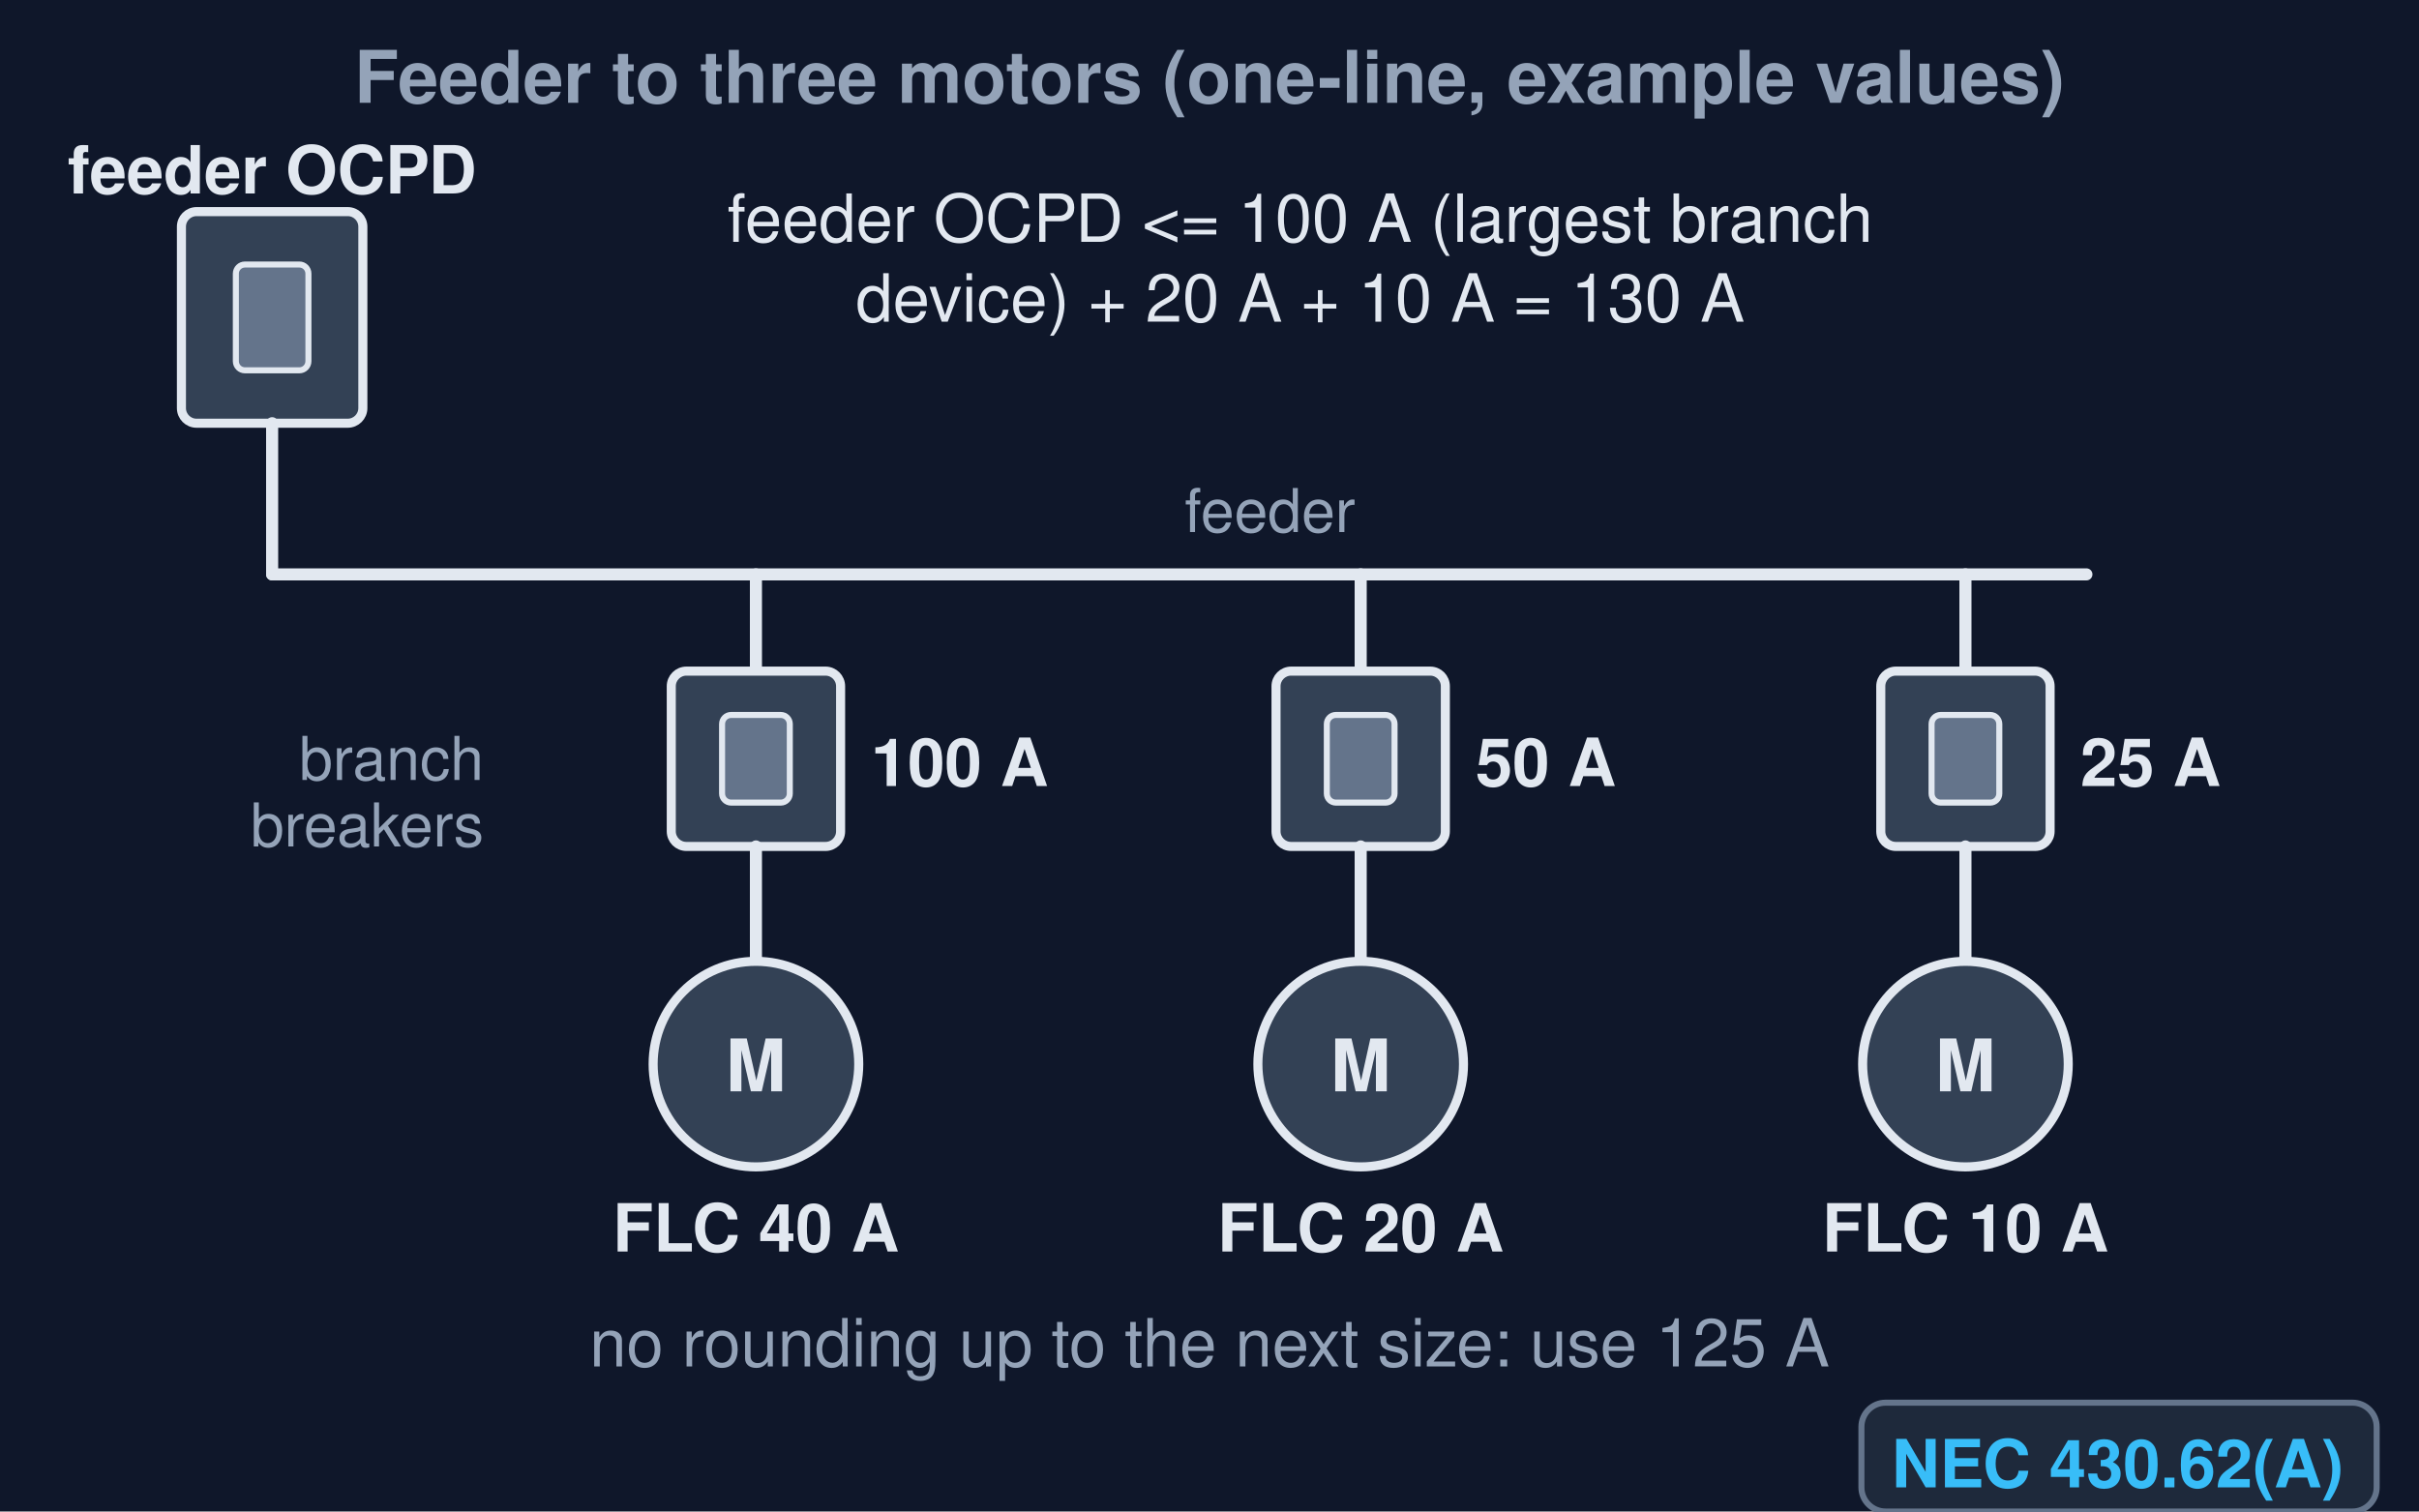
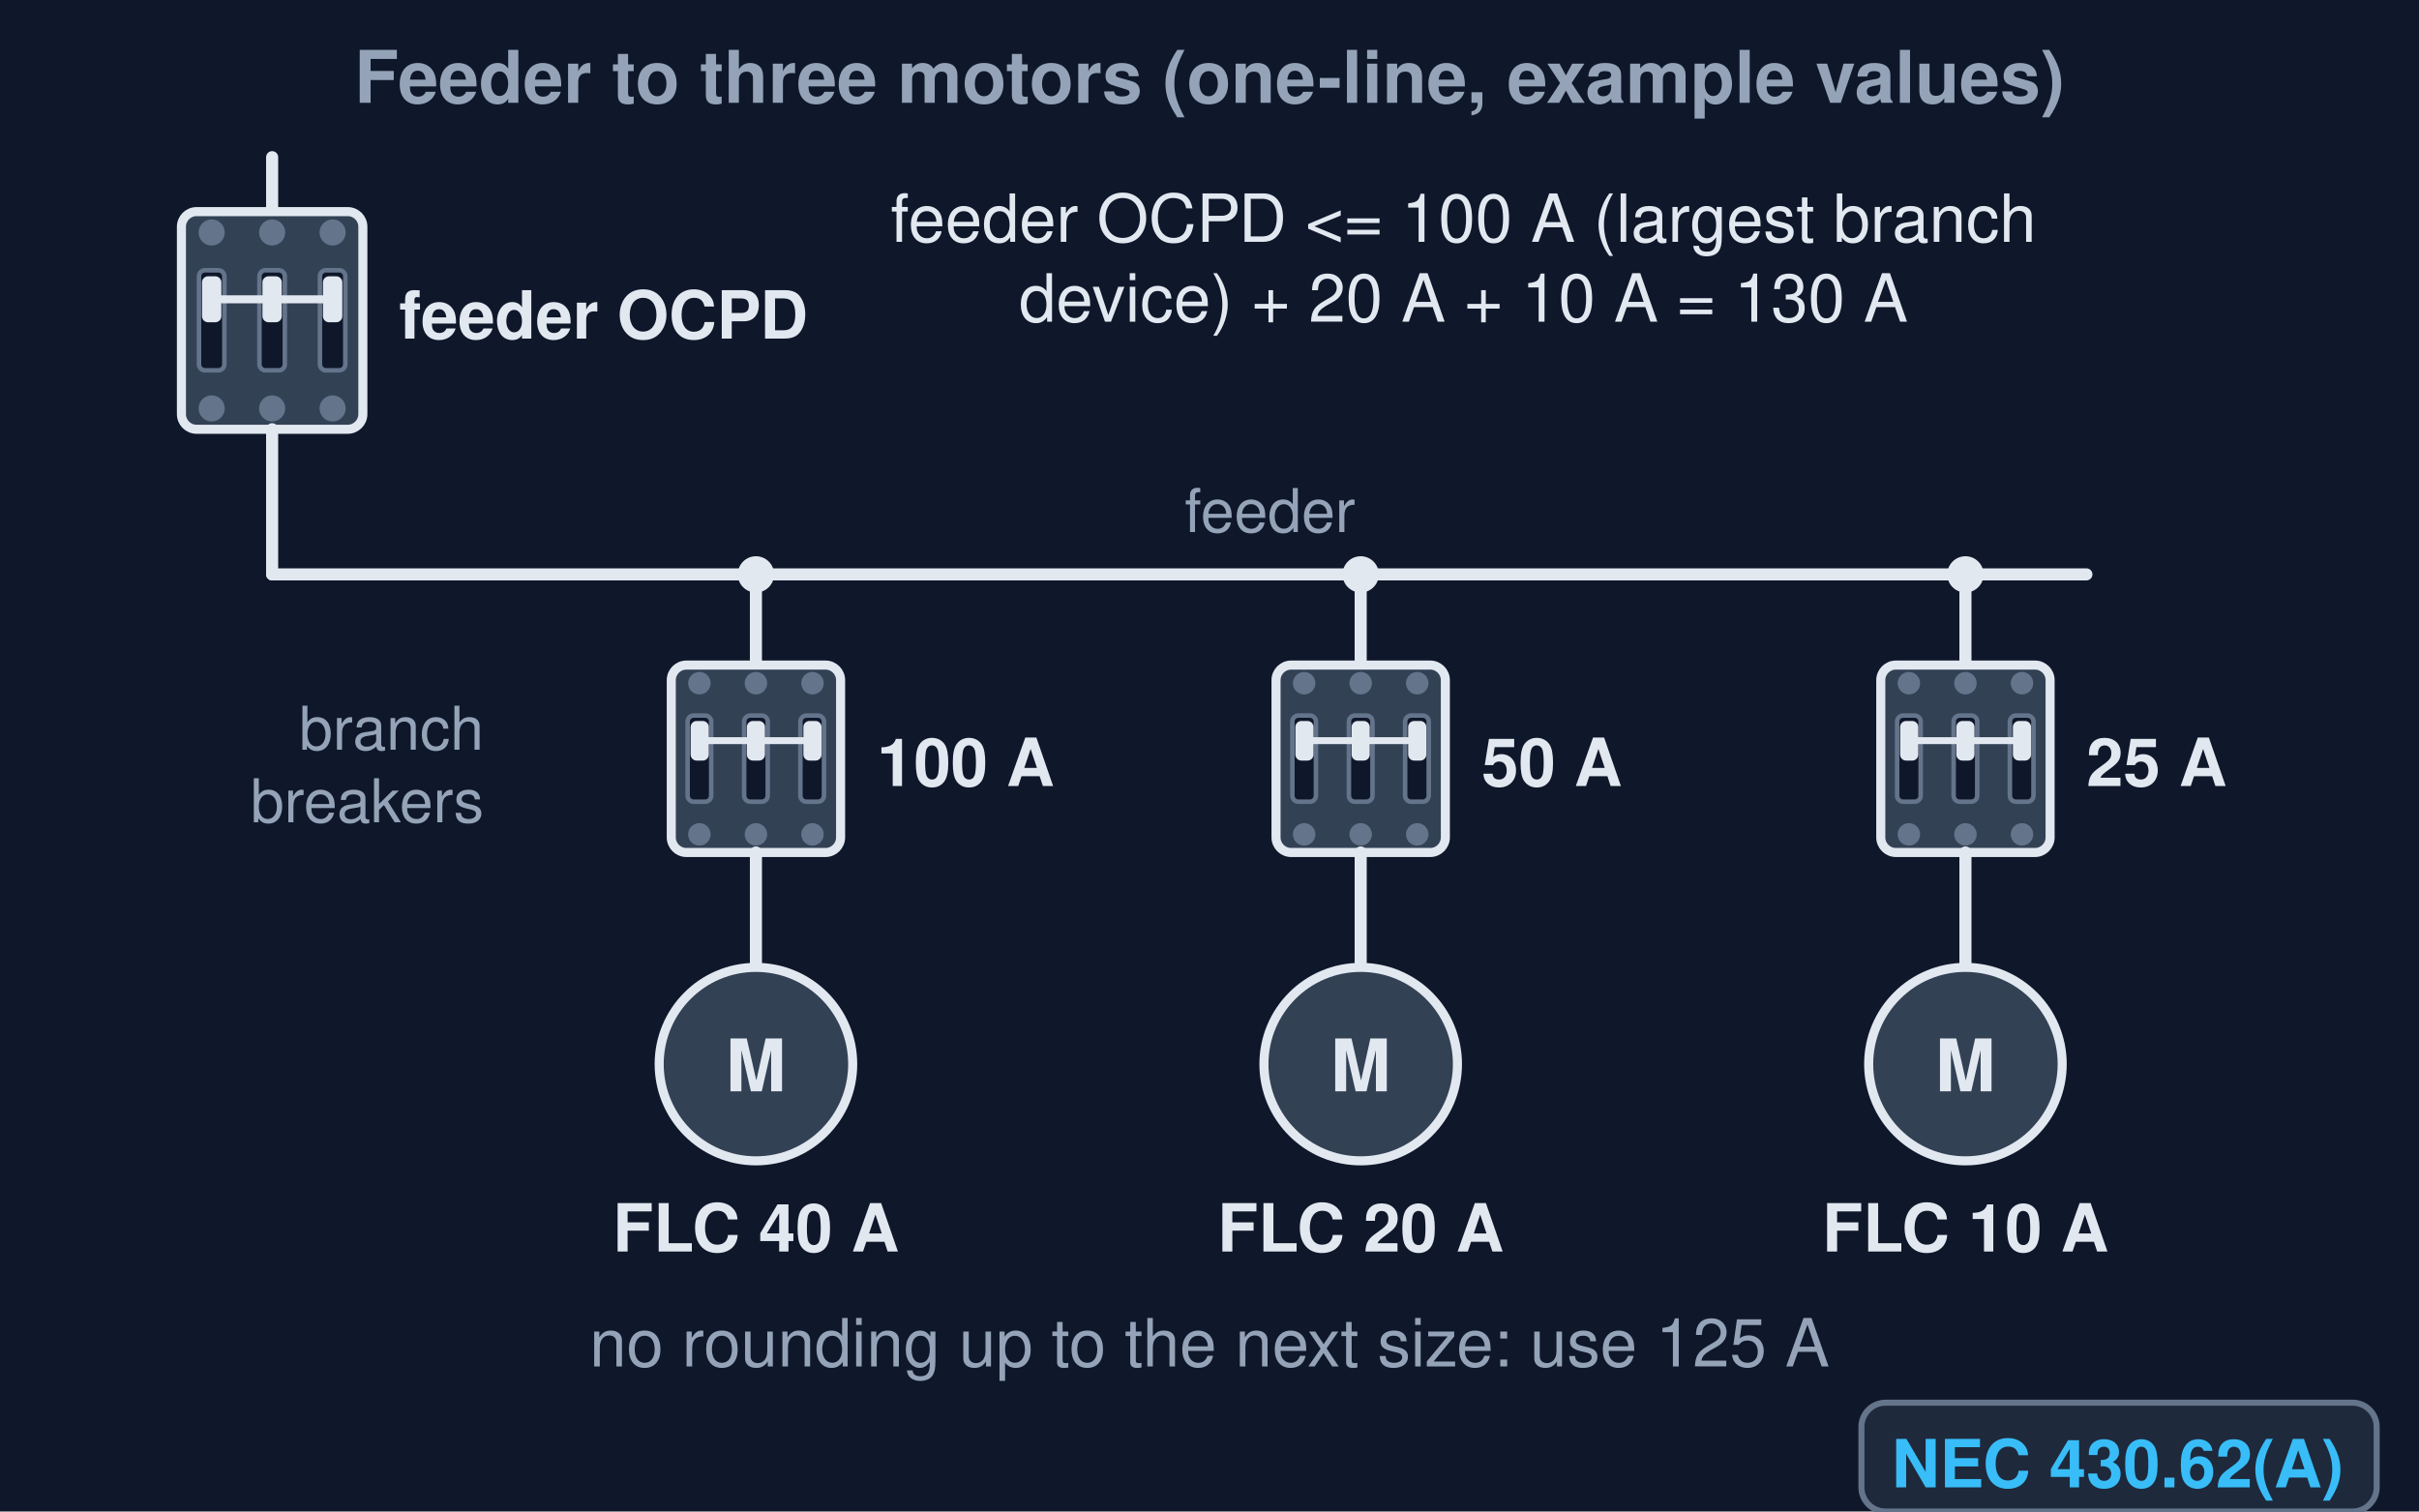
<svg xmlns="http://www.w3.org/2000/svg" width="800" height="500" viewBox="0 0 800 500">
  <rect x="0.0" y="0.0" width="800.0" height="500.0" rx="0" fill="#0f172a" fill-opacity="1.0" stroke="none" stroke-width="2" />
  <text x="400.0" y="34.0" font-family="Helvetica, Arial, sans-serif" font-size="24" font-weight="bold" fill="#94a3b8" text-anchor="middle">Feeder to three motors (one-line, example values)</text>
-   <rect x="60.0" y="70.0" width="60.0" height="70.0" rx="5" fill="#334155" fill-opacity="1.0" stroke="#e2e8f0" stroke-width="3" />
-   <rect x="78.0" y="87.5" width="24.0" height="35.0" rx="3" fill="#64748b" fill-opacity="1.0" stroke="#e2e8f0" stroke-width="2" />
-   <text x="90.0" y="64.0" font-family="Helvetica, Arial, sans-serif" font-size="22" font-weight="bold" fill="#e2e8f0" text-anchor="middle">feeder OCPD</text>
-   <line x1="90.0" y1="140.0" x2="90.0" y2="190.0" stroke="#e2e8f0" stroke-width="4" stroke-linecap="round" stroke-opacity="1.0" />
+   <line x1="90.0" y1="52.0" x2="90.0" y2="70.0" stroke="#e2e8f0" stroke-width="4" stroke-linecap="round" stroke-opacity="1.0" />
+   <rect x="60.0" y="70.0" width="60.0" height="72.0" rx="5" fill="#334155" fill-opacity="1.0" stroke="#e2e8f0" stroke-width="3" />
+   <circle cx="70.0" cy="76.9" r="4.32" fill="#64748b" stroke="none" stroke-width="2" />
+   <circle cx="90.0" cy="76.9" r="4.32" fill="#64748b" stroke="none" stroke-width="2" />
+   <circle cx="110.0" cy="76.9" r="4.32" fill="#64748b" stroke="none" stroke-width="2" />
+   <circle cx="70.0" cy="135.1" r="4.32" fill="#64748b" stroke="none" stroke-width="2" />
+   <circle cx="90.0" cy="135.1" r="4.32" fill="#64748b" stroke="none" stroke-width="2" />
+   <circle cx="110.0" cy="135.1" r="4.32" fill="#64748b" stroke="none" stroke-width="2" />
+   <rect x="65.8" y="89.4" width="8.4" height="33.1" rx="2" fill="#0f172a" fill-opacity="1.0" stroke="#64748b" stroke-width="1.5" />
+   <rect x="66.8" y="91.4" width="6.4" height="15.2" rx="2" fill="#e2e8f0" fill-opacity="1.0" stroke="none" stroke-width="2" />
+   <rect x="85.8" y="89.4" width="8.4" height="33.1" rx="2" fill="#0f172a" fill-opacity="1.0" stroke="#64748b" stroke-width="1.5" />
+   <rect x="86.8" y="91.4" width="6.4" height="15.2" rx="2" fill="#e2e8f0" fill-opacity="1.0" stroke="none" stroke-width="2" />
+   <rect x="105.8" y="89.4" width="8.4" height="33.1" rx="2" fill="#0f172a" fill-opacity="1.0" stroke="#64748b" stroke-width="1.5" />
+   <rect x="106.8" y="91.4" width="6.4" height="15.2" rx="2" fill="#e2e8f0" fill-opacity="1.0" stroke="none" stroke-width="2" />
+   <line x1="70.0" y1="99.0" x2="110.0" y2="99.0" stroke="#e2e8f0" stroke-width="2.65" stroke-linecap="round" stroke-opacity="1.0" />
+   <text x="132.0" y="112.0" font-family="Helvetica, Arial, sans-serif" font-size="22" font-weight="bold" fill="#e2e8f0" text-anchor="start">feeder OCPD</text>
+   <line x1="90.0" y1="142.0" x2="90.0" y2="190.0" stroke="#e2e8f0" stroke-width="4" stroke-linecap="round" stroke-opacity="1.0" />
  <line x1="90.0" y1="190.0" x2="690.0" y2="190.0" stroke="#e2e8f0" stroke-width="4" stroke-linecap="round" stroke-opacity="1.0" />
-   <line x1="250.0" y1="190.0" x2="250.0" y2="222.0" stroke="#e2e8f0" stroke-width="4" stroke-linecap="round" stroke-opacity="1.0" />
-   <rect x="222.0" y="222.0" width="56.0" height="58.0" rx="5" fill="#334155" fill-opacity="1.0" stroke="#e2e8f0" stroke-width="3" />
-   <rect x="238.8" y="236.5" width="22.4" height="29.0" rx="3" fill="#64748b" fill-opacity="1.0" stroke="#e2e8f0" stroke-width="2" />
-   <text x="288.0" y="260.0" font-family="Helvetica, Arial, sans-serif" font-size="22" font-weight="bold" fill="#e2e8f0" text-anchor="start">100 A</text>
-   <line x1="250.0" y1="280.0" x2="250.0" y2="320.0" stroke="#e2e8f0" stroke-width="4" stroke-linecap="round" stroke-opacity="1.0" />
-   <circle cx="250.0" cy="352.0" r="34" fill="#334155" stroke="#e2e8f0" stroke-width="3" />
+   <circle cx="250.0" cy="190.0" r="6" fill="#e2e8f0" stroke="none" stroke-width="2" />
+   <line x1="250.0" y1="190.0" x2="250.0" y2="220.0" stroke="#e2e8f0" stroke-width="4" stroke-linecap="round" stroke-opacity="1.0" />
+   <rect x="222.0" y="220.0" width="56.0" height="62.0" rx="5" fill="#334155" fill-opacity="1.0" stroke="#e2e8f0" stroke-width="3" />
+   <circle cx="231.3" cy="226.0" r="3.72" fill="#64748b" stroke="none" stroke-width="2" />
+   <circle cx="250.0" cy="226.0" r="3.72" fill="#64748b" stroke="none" stroke-width="2" />
+   <circle cx="268.7" cy="226.0" r="3.72" fill="#64748b" stroke="none" stroke-width="2" />
+   <circle cx="231.3" cy="276.0" r="3.72" fill="#64748b" stroke="none" stroke-width="2" />
+   <circle cx="250.0" cy="276.0" r="3.72" fill="#64748b" stroke="none" stroke-width="2" />
+   <circle cx="268.7" cy="276.0" r="3.72" fill="#64748b" stroke="none" stroke-width="2" />
+   <rect x="227.4" y="236.7" width="7.8" height="28.5" rx="2" fill="#0f172a" fill-opacity="1.0" stroke="#64748b" stroke-width="1.5" />
+   <rect x="228.4" y="238.5" width="6.0" height="13.1" rx="2" fill="#e2e8f0" fill-opacity="1.0" stroke="none" stroke-width="2" />
+   <rect x="246.1" y="236.7" width="7.8" height="28.5" rx="2" fill="#0f172a" fill-opacity="1.0" stroke="#64748b" stroke-width="1.5" />
+   <rect x="247.0" y="238.5" width="6.0" height="13.1" rx="2" fill="#e2e8f0" fill-opacity="1.0" stroke="none" stroke-width="2" />
+   <rect x="264.7" y="236.7" width="7.8" height="28.5" rx="2" fill="#0f172a" fill-opacity="1.0" stroke="#64748b" stroke-width="1.5" />
+   <rect x="265.7" y="238.5" width="6.0" height="13.1" rx="2" fill="#e2e8f0" fill-opacity="1.0" stroke="none" stroke-width="2" />
+   <line x1="231.3" y1="245.0" x2="268.7" y2="245.0" stroke="#e2e8f0" stroke-width="2.282" stroke-linecap="round" stroke-opacity="1.0" />
+   <text x="290.0" y="260.0" font-family="Helvetica, Arial, sans-serif" font-size="22" font-weight="bold" fill="#e2e8f0" text-anchor="start">100 A</text>
+   <line x1="250.0" y1="282.0" x2="250.0" y2="320.0" stroke="#e2e8f0" stroke-width="4" stroke-linecap="round" stroke-opacity="1.0" />
+   <circle cx="250.0" cy="352.0" r="32" fill="#334155" stroke="#e2e8f0" stroke-width="3" />
  <text x="250.0" y="361.0" font-family="Helvetica, Arial, sans-serif" font-size="24" font-weight="bold" fill="#e2e8f0" text-anchor="middle">M</text>
  <text x="250.0" y="414.0" font-family="Helvetica, Arial, sans-serif" font-size="22" font-weight="bold" fill="#e2e8f0" text-anchor="middle">FLC 40 A</text>
-   <line x1="450.0" y1="190.0" x2="450.0" y2="222.0" stroke="#e2e8f0" stroke-width="4" stroke-linecap="round" stroke-opacity="1.0" />
-   <rect x="422.0" y="222.0" width="56.0" height="58.0" rx="5" fill="#334155" fill-opacity="1.0" stroke="#e2e8f0" stroke-width="3" />
-   <rect x="438.8" y="236.5" width="22.4" height="29.0" rx="3" fill="#64748b" fill-opacity="1.0" stroke="#e2e8f0" stroke-width="2" />
-   <text x="488.0" y="260.0" font-family="Helvetica, Arial, sans-serif" font-size="22" font-weight="bold" fill="#e2e8f0" text-anchor="start">50 A</text>
-   <line x1="450.0" y1="280.0" x2="450.0" y2="320.0" stroke="#e2e8f0" stroke-width="4" stroke-linecap="round" stroke-opacity="1.0" />
-   <circle cx="450.0" cy="352.0" r="34" fill="#334155" stroke="#e2e8f0" stroke-width="3" />
+   <circle cx="450.0" cy="190.0" r="6" fill="#e2e8f0" stroke="none" stroke-width="2" />
+   <line x1="450.0" y1="190.0" x2="450.0" y2="220.0" stroke="#e2e8f0" stroke-width="4" stroke-linecap="round" stroke-opacity="1.0" />
+   <rect x="422.0" y="220.0" width="56.0" height="62.0" rx="5" fill="#334155" fill-opacity="1.0" stroke="#e2e8f0" stroke-width="3" />
+   <circle cx="431.3" cy="226.0" r="3.72" fill="#64748b" stroke="none" stroke-width="2" />
+   <circle cx="450.0" cy="226.0" r="3.72" fill="#64748b" stroke="none" stroke-width="2" />
+   <circle cx="468.7" cy="226.0" r="3.72" fill="#64748b" stroke="none" stroke-width="2" />
+   <circle cx="431.3" cy="276.0" r="3.72" fill="#64748b" stroke="none" stroke-width="2" />
+   <circle cx="450.0" cy="276.0" r="3.72" fill="#64748b" stroke="none" stroke-width="2" />
+   <circle cx="468.7" cy="276.0" r="3.72" fill="#64748b" stroke="none" stroke-width="2" />
+   <rect x="427.4" y="236.7" width="7.8" height="28.5" rx="2" fill="#0f172a" fill-opacity="1.0" stroke="#64748b" stroke-width="1.5" />
+   <rect x="428.4" y="238.5" width="6.0" height="13.1" rx="2" fill="#e2e8f0" fill-opacity="1.0" stroke="none" stroke-width="2" />
+   <rect x="446.1" y="236.7" width="7.8" height="28.5" rx="2" fill="#0f172a" fill-opacity="1.0" stroke="#64748b" stroke-width="1.5" />
+   <rect x="447.0" y="238.5" width="6.0" height="13.1" rx="2" fill="#e2e8f0" fill-opacity="1.0" stroke="none" stroke-width="2" />
+   <rect x="464.7" y="236.7" width="7.8" height="28.5" rx="2" fill="#0f172a" fill-opacity="1.0" stroke="#64748b" stroke-width="1.5" />
+   <rect x="465.7" y="238.5" width="6.0" height="13.1" rx="2" fill="#e2e8f0" fill-opacity="1.0" stroke="none" stroke-width="2" />
+   <line x1="431.3" y1="245.0" x2="468.7" y2="245.0" stroke="#e2e8f0" stroke-width="2.282" stroke-linecap="round" stroke-opacity="1.0" />
+   <text x="490.0" y="260.0" font-family="Helvetica, Arial, sans-serif" font-size="22" font-weight="bold" fill="#e2e8f0" text-anchor="start">50 A</text>
+   <line x1="450.0" y1="282.0" x2="450.0" y2="320.0" stroke="#e2e8f0" stroke-width="4" stroke-linecap="round" stroke-opacity="1.0" />
+   <circle cx="450.0" cy="352.0" r="32" fill="#334155" stroke="#e2e8f0" stroke-width="3" />
  <text x="450.0" y="361.0" font-family="Helvetica, Arial, sans-serif" font-size="24" font-weight="bold" fill="#e2e8f0" text-anchor="middle">M</text>
  <text x="450.0" y="414.0" font-family="Helvetica, Arial, sans-serif" font-size="22" font-weight="bold" fill="#e2e8f0" text-anchor="middle">FLC 20 A</text>
-   <line x1="650.0" y1="190.0" x2="650.0" y2="222.0" stroke="#e2e8f0" stroke-width="4" stroke-linecap="round" stroke-opacity="1.0" />
-   <rect x="622.0" y="222.0" width="56.0" height="58.0" rx="5" fill="#334155" fill-opacity="1.0" stroke="#e2e8f0" stroke-width="3" />
-   <rect x="638.8" y="236.5" width="22.4" height="29.0" rx="3" fill="#64748b" fill-opacity="1.0" stroke="#e2e8f0" stroke-width="2" />
-   <text x="688.0" y="260.0" font-family="Helvetica, Arial, sans-serif" font-size="22" font-weight="bold" fill="#e2e8f0" text-anchor="start">25 A</text>
-   <line x1="650.0" y1="280.0" x2="650.0" y2="320.0" stroke="#e2e8f0" stroke-width="4" stroke-linecap="round" stroke-opacity="1.0" />
-   <circle cx="650.0" cy="352.0" r="34" fill="#334155" stroke="#e2e8f0" stroke-width="3" />
+   <circle cx="650.0" cy="190.0" r="6" fill="#e2e8f0" stroke="none" stroke-width="2" />
+   <line x1="650.0" y1="190.0" x2="650.0" y2="220.0" stroke="#e2e8f0" stroke-width="4" stroke-linecap="round" stroke-opacity="1.0" />
+   <rect x="622.0" y="220.0" width="56.0" height="62.0" rx="5" fill="#334155" fill-opacity="1.0" stroke="#e2e8f0" stroke-width="3" />
+   <circle cx="631.3" cy="226.0" r="3.72" fill="#64748b" stroke="none" stroke-width="2" />
+   <circle cx="650.0" cy="226.0" r="3.72" fill="#64748b" stroke="none" stroke-width="2" />
+   <circle cx="668.7" cy="226.0" r="3.72" fill="#64748b" stroke="none" stroke-width="2" />
+   <circle cx="631.3" cy="276.0" r="3.72" fill="#64748b" stroke="none" stroke-width="2" />
+   <circle cx="650.0" cy="276.0" r="3.72" fill="#64748b" stroke="none" stroke-width="2" />
+   <circle cx="668.7" cy="276.0" r="3.72" fill="#64748b" stroke="none" stroke-width="2" />
+   <rect x="627.4" y="236.7" width="7.8" height="28.5" rx="2" fill="#0f172a" fill-opacity="1.0" stroke="#64748b" stroke-width="1.5" />
+   <rect x="628.4" y="238.5" width="6.0" height="13.1" rx="2" fill="#e2e8f0" fill-opacity="1.0" stroke="none" stroke-width="2" />
+   <rect x="646.1" y="236.7" width="7.8" height="28.5" rx="2" fill="#0f172a" fill-opacity="1.0" stroke="#64748b" stroke-width="1.5" />
+   <rect x="647.0" y="238.5" width="6.0" height="13.1" rx="2" fill="#e2e8f0" fill-opacity="1.0" stroke="none" stroke-width="2" />
+   <rect x="664.7" y="236.7" width="7.8" height="28.5" rx="2" fill="#0f172a" fill-opacity="1.0" stroke="#64748b" stroke-width="1.5" />
+   <rect x="665.7" y="238.5" width="6.0" height="13.1" rx="2" fill="#e2e8f0" fill-opacity="1.0" stroke="none" stroke-width="2" />
+   <line x1="631.3" y1="245.0" x2="668.7" y2="245.0" stroke="#e2e8f0" stroke-width="2.282" stroke-linecap="round" stroke-opacity="1.0" />
+   <text x="690.0" y="260.0" font-family="Helvetica, Arial, sans-serif" font-size="22" font-weight="bold" fill="#e2e8f0" text-anchor="start">25 A</text>
+   <line x1="650.0" y1="282.0" x2="650.0" y2="320.0" stroke="#e2e8f0" stroke-width="4" stroke-linecap="round" stroke-opacity="1.0" />
+   <circle cx="650.0" cy="352.0" r="32" fill="#334155" stroke="#e2e8f0" stroke-width="3" />
  <text x="650.0" y="361.0" font-family="Helvetica, Arial, sans-serif" font-size="24" font-weight="bold" fill="#e2e8f0" text-anchor="middle">M</text>
  <text x="650.0" y="414.0" font-family="Helvetica, Arial, sans-serif" font-size="22" font-weight="bold" fill="#e2e8f0" text-anchor="middle">FLC 10 A</text>
  <text x="420.0" y="176.0" font-family="Helvetica, Arial, sans-serif" font-size="20" fill="#94a3b8" text-anchor="middle">feeder</text>
-   <text x="160.0" y="258.0" font-family="Helvetica, Arial, sans-serif" font-size="20" fill="#94a3b8" text-anchor="end">branch</text>
-   <text x="160.0" y="280.0" font-family="Helvetica, Arial, sans-serif" font-size="20" fill="#94a3b8" text-anchor="end">breakers</text>
-   <text x="430.0" y="80.0" font-family="Helvetica, Arial, sans-serif" font-size="22" fill="#e2e8f0" text-anchor="middle">feeder OCPD &lt;= 100 A (largest branch</text>
-   <text x="430.0" y="106.4" font-family="Helvetica, Arial, sans-serif" font-size="22" fill="#e2e8f0" text-anchor="middle">device) + 20 A + 10 A = 130 A</text>
+   <text x="160.0" y="248.0" font-family="Helvetica, Arial, sans-serif" font-size="20" fill="#94a3b8" text-anchor="end">branch</text>
+   <text x="160.0" y="272.0" font-family="Helvetica, Arial, sans-serif" font-size="20" fill="#94a3b8" text-anchor="end">breakers</text>
+   <text x="484.0" y="80.0" font-family="Helvetica, Arial, sans-serif" font-size="22" fill="#e2e8f0" text-anchor="middle">feeder OCPD &lt;= 100 A (largest branch</text>
+   <text x="484.0" y="106.4" font-family="Helvetica, Arial, sans-serif" font-size="22" fill="#e2e8f0" text-anchor="middle">device) + 20 A + 10 A = 130 A</text>
  <text x="400.0" y="452.0" font-family="Helvetica, Arial, sans-serif" font-size="22" fill="#94a3b8" text-anchor="middle">no rounding up to the next size: use 125 A</text>
  <rect x="615.6" y="464.0" width="170.4" height="36.0" rx="8" fill="#1e293b" fill-opacity="1.0" stroke="#64748b" stroke-width="2" />
  <text x="625.6" y="492.0" font-family="Helvetica, Arial, sans-serif" font-size="22" font-weight="bold" fill="#38bdf8" text-anchor="start">NEC 430.62(A)</text>
</svg>
